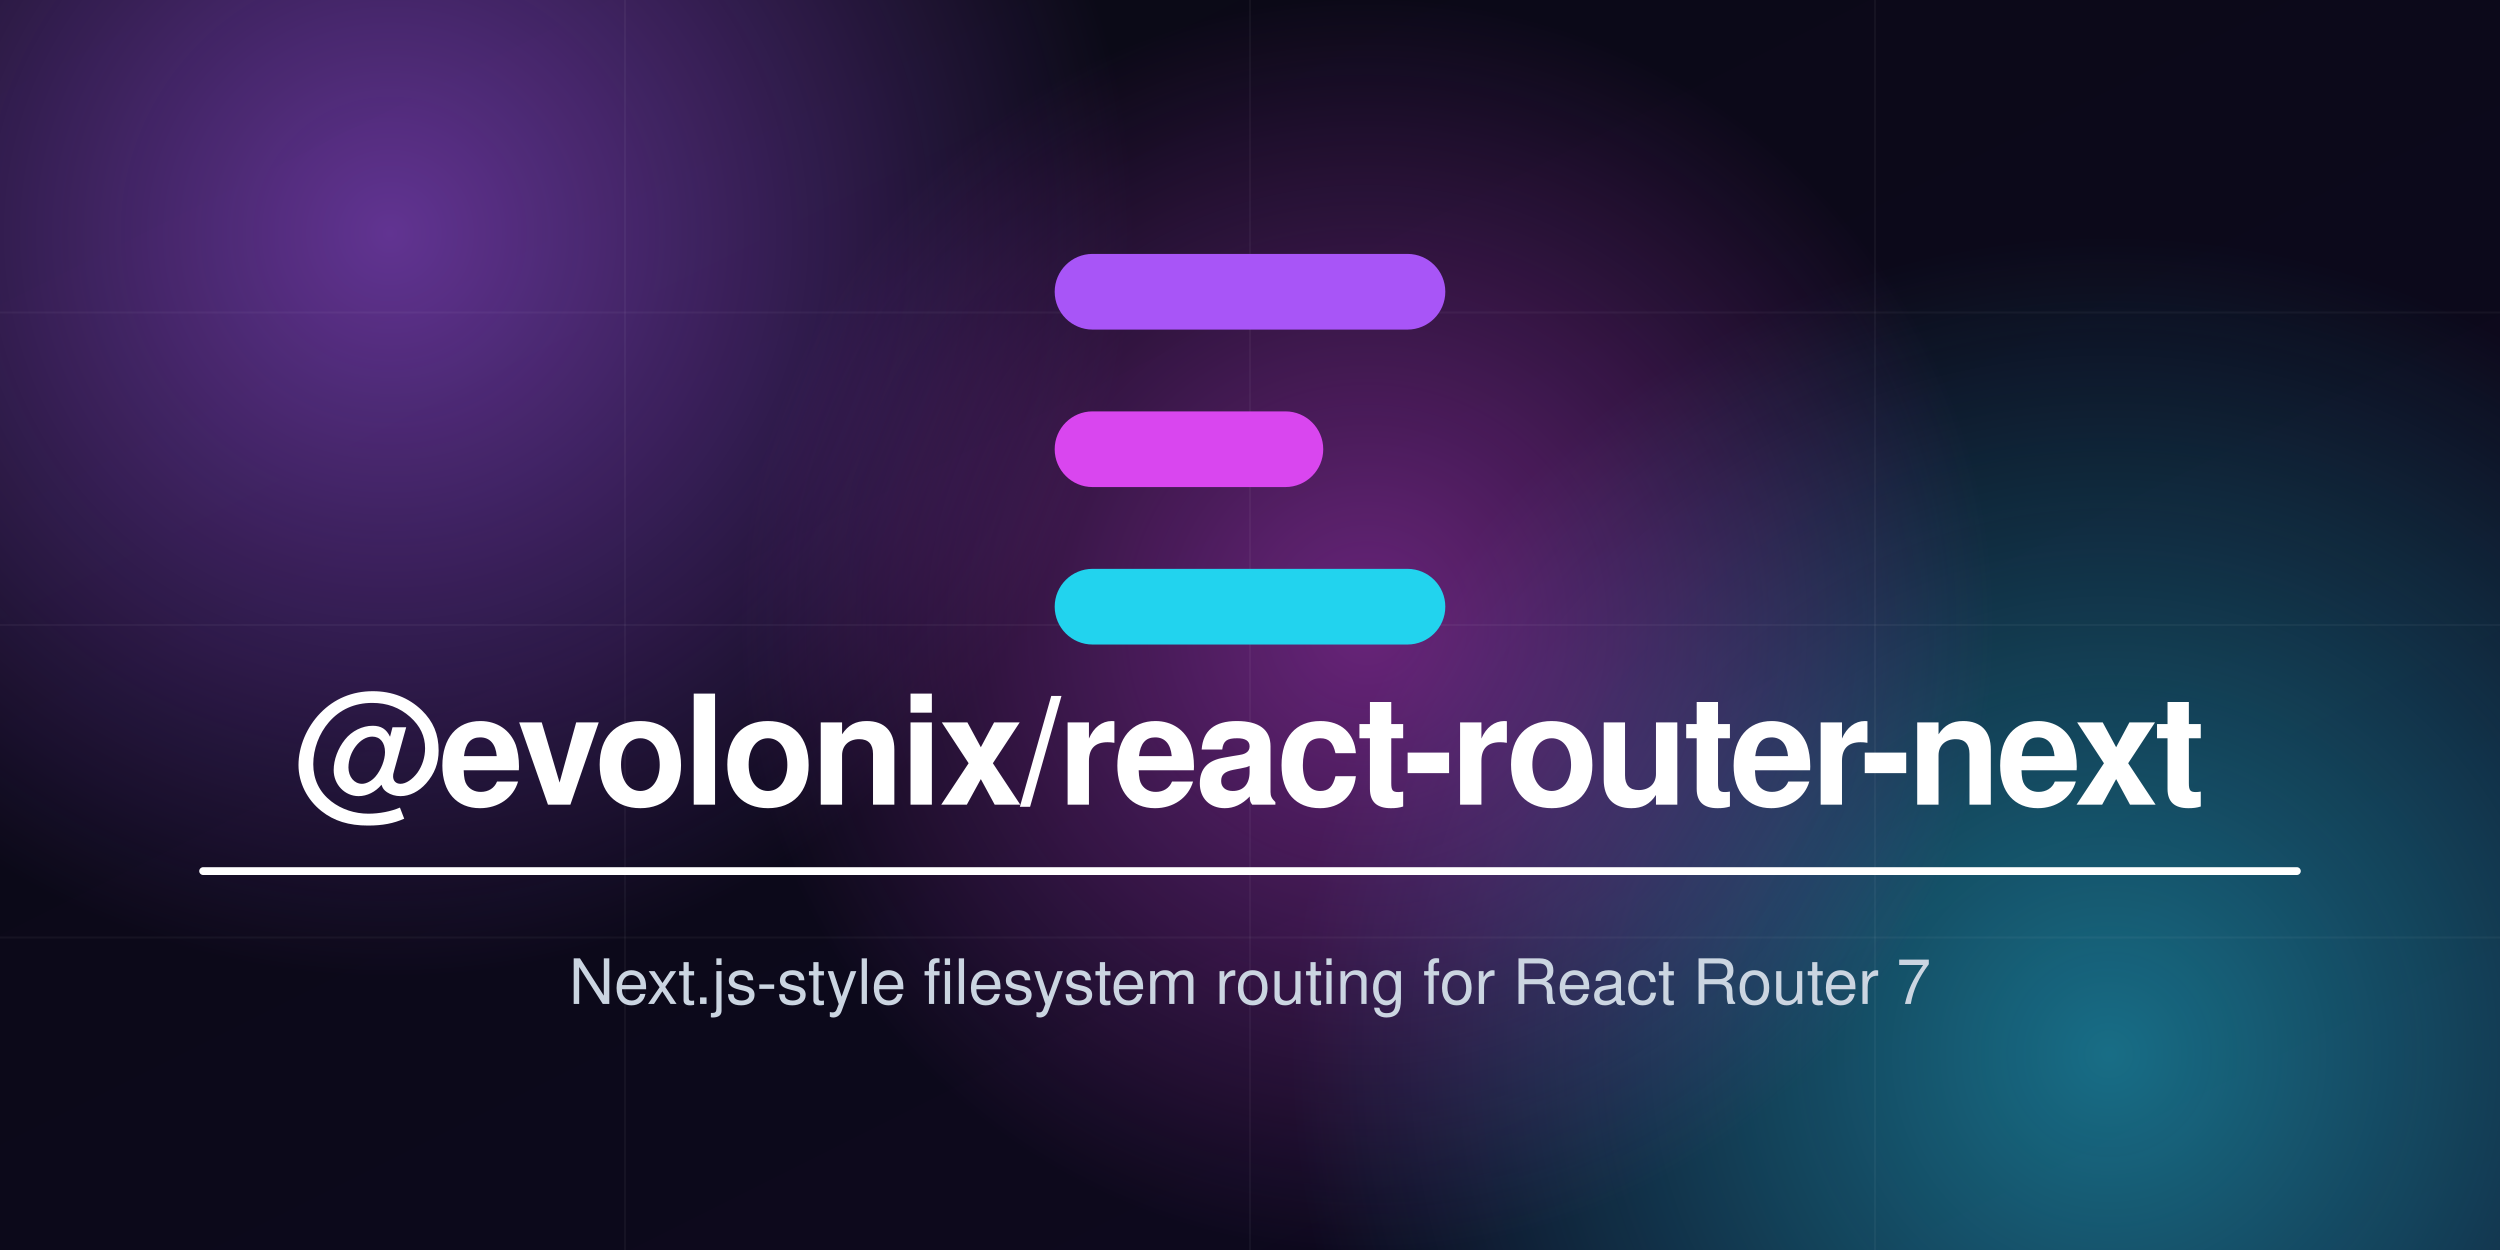
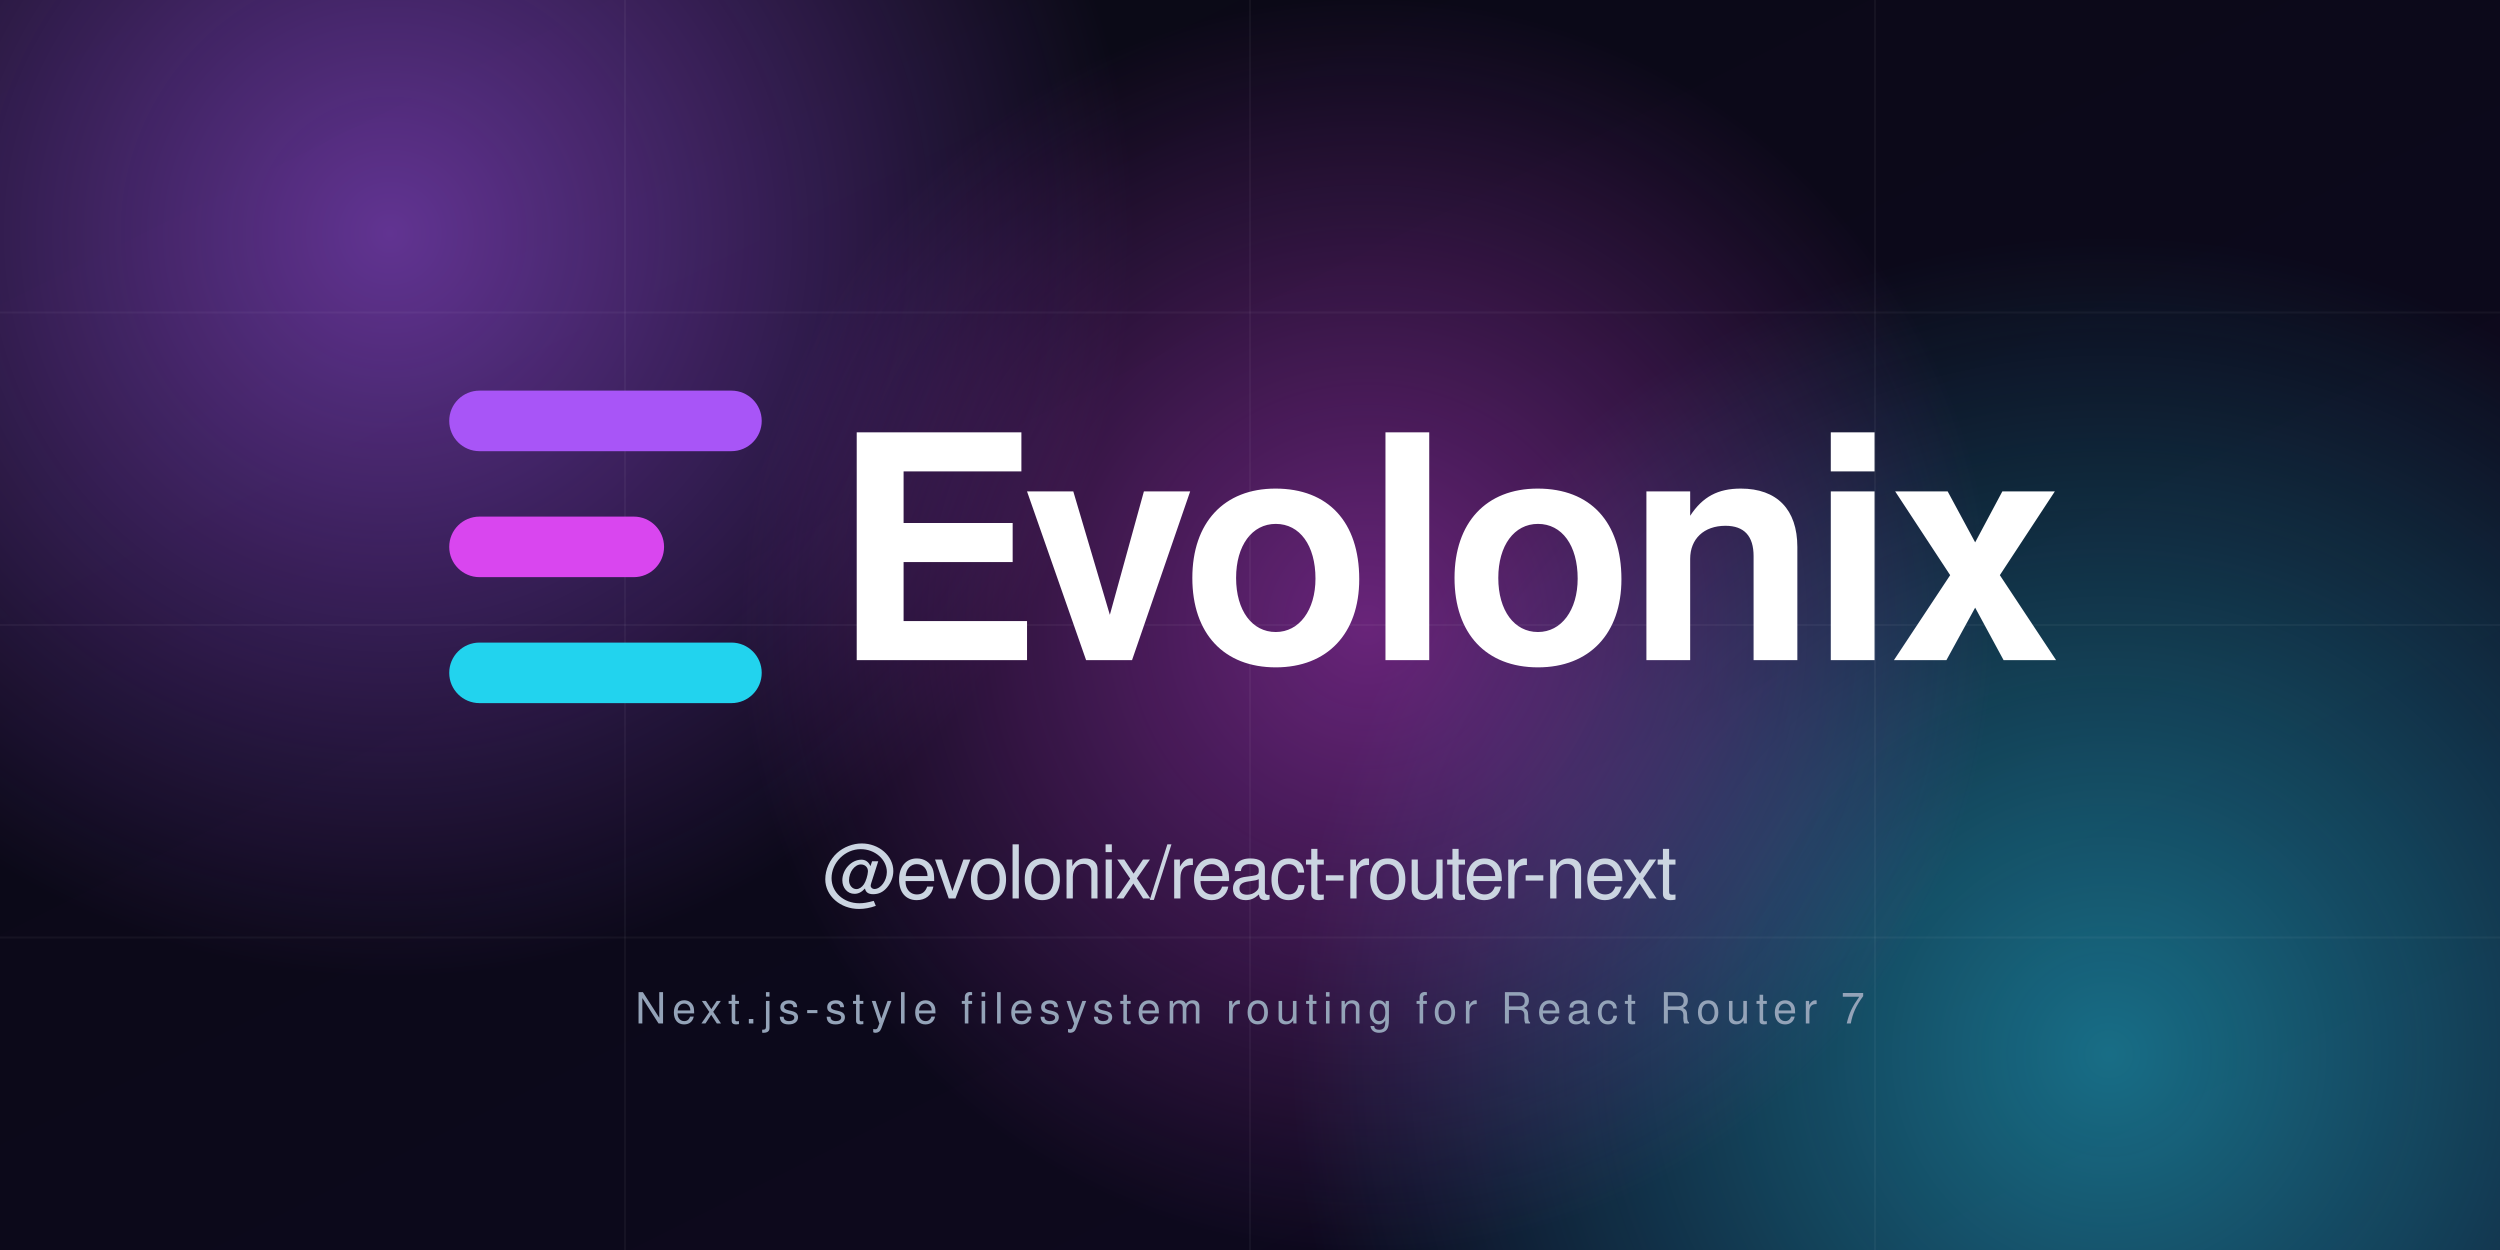
<svg xmlns="http://www.w3.org/2000/svg" width="1280" height="640" viewBox="0 0 1280 640">
  <defs>
    <linearGradient id="bg" x1="0" y1="0" x2="1" y2="1">
      <stop offset="0" stop-color="#0a0a14" />
      <stop offset="1" stop-color="#0e0820" />
    </linearGradient>
    <radialGradient id="glow-purple" cx="50%" cy="50%" r="50%">
      <stop offset="0" stop-color="#a855f7" stop-opacity="0.55" />
      <stop offset="1" stop-color="#a855f7" stop-opacity="0" />
    </radialGradient>
    <radialGradient id="glow-magenta" cx="50%" cy="50%" r="50%">
      <stop offset="0" stop-color="#d946ef" stop-opacity="0.45" />
      <stop offset="1" stop-color="#d946ef" stop-opacity="0" />
    </radialGradient>
    <radialGradient id="glow-cyan" cx="50%" cy="50%" r="50%">
      <stop offset="0" stop-color="#22d3ee" stop-opacity="0.5" />
      <stop offset="1" stop-color="#22d3ee" stop-opacity="0" />
    </radialGradient>
-     <linearGradient id="bar-gradient" x1="0" y1="0" x2="1" y2="0">
-       <stop offset="0" stop-color="#a855f7" />
-       <stop offset="0.5" stop-color="#d946ef" />
-       <stop offset="1" stop-color="#22d3ee" />
-     </linearGradient>
-     <linearGradient id="package-accent" x1="0" y1="0" x2="1" y2="0">
-       <stop offset="0" stop-color="#c084fc" />
-       <stop offset="1" stop-color="#22d3ee" />
-     </linearGradient>
  </defs>
  <rect width="1280" height="640" fill="url(#bg)" />
  <circle cx="200" cy="120" r="380" fill="url(#glow-purple)" />
  <circle cx="1080" cy="540" r="420" fill="url(#glow-cyan)" />
  <circle cx="700" cy="320" r="320" fill="url(#glow-magenta)" />
  <g stroke="#ffffff" stroke-opacity="0.04" stroke-width="1">
    <line x1="0" y1="160" x2="1280" y2="160" />
    <line x1="0" y1="320" x2="1280" y2="320" />
    <line x1="0" y1="480" x2="1280" y2="480" />
    <line x1="320" y1="0" x2="320" y2="640" />
    <line x1="640" y1="0" x2="640" y2="640" />
    <line x1="960" y1="0" x2="960" y2="640" />
  </g>
-   <g transform="translate(540, 130)">
-     <rect x="0" y="0" width="200" height="38.75" rx="19.375" fill="#a855f7" />
-     <rect x="0" y="80.625" width="137.5" height="38.75" rx="19.375" fill="#d946ef" />
-     <rect x="0" y="161.25" width="200" height="38.75" rx="19.375" fill="#22d3ee" />
+   <g transform="translate(230, 200)">
+     <g transform="scale(2.5)">
+       <rect y="0" width="64" height="12.4" rx="6.2" fill="#a855f7" />
+       <rect y="25.8" width="44" height="12.4" rx="6.2" fill="#d946ef" />
+       <rect y="51.6" width="64" height="12.4" rx="6.2" fill="#22d3ee" />
+     </g>
+     <text x="196" y="138" font-family="Manrope, 'SF Pro Display', Helvetica, Arial, sans-serif" font-weight="700" font-size="160" letter-spacing="-4" fill="#ffffff">Evolonix</text>
  </g>
-   <text x="640" y="412" text-anchor="middle" font-family="Manrope, ManropeExtraLight, 'SF Pro Display', Helvetica, Arial, sans-serif" font-weight="800" font-size="78" letter-spacing="-2" fill="#ffffff">@evolonix/react-router-next</text>
-   <rect x="102" y="444" width="1076" height="4" rx="2" fill="#ffffff" />
-   <text x="640" y="514" text-anchor="middle" font-family="Manrope, 'SF Pro Display', Helvetica, Arial, sans-serif" font-weight="500" font-size="32" letter-spacing="0" fill="#cbd5e1">Next.js-style filesystem routing for React Router
+   <text x="640" y="460" text-anchor="middle" font-family="Manrope, 'SF Pro Display', Helvetica, Arial, sans-serif" font-weight="500" font-size="38" letter-spacing="-1" fill="#cbd5e1">@evolonix/react-router-next</text>
+   <text x="640" y="524" text-anchor="middle" font-family="Manrope, 'SF Pro Display', Helvetica, Arial, sans-serif" font-weight="500" font-size="22" letter-spacing="3" fill="#94a3b8">Next.js-style filesystem routing for React Router
    7</text>
</svg>
